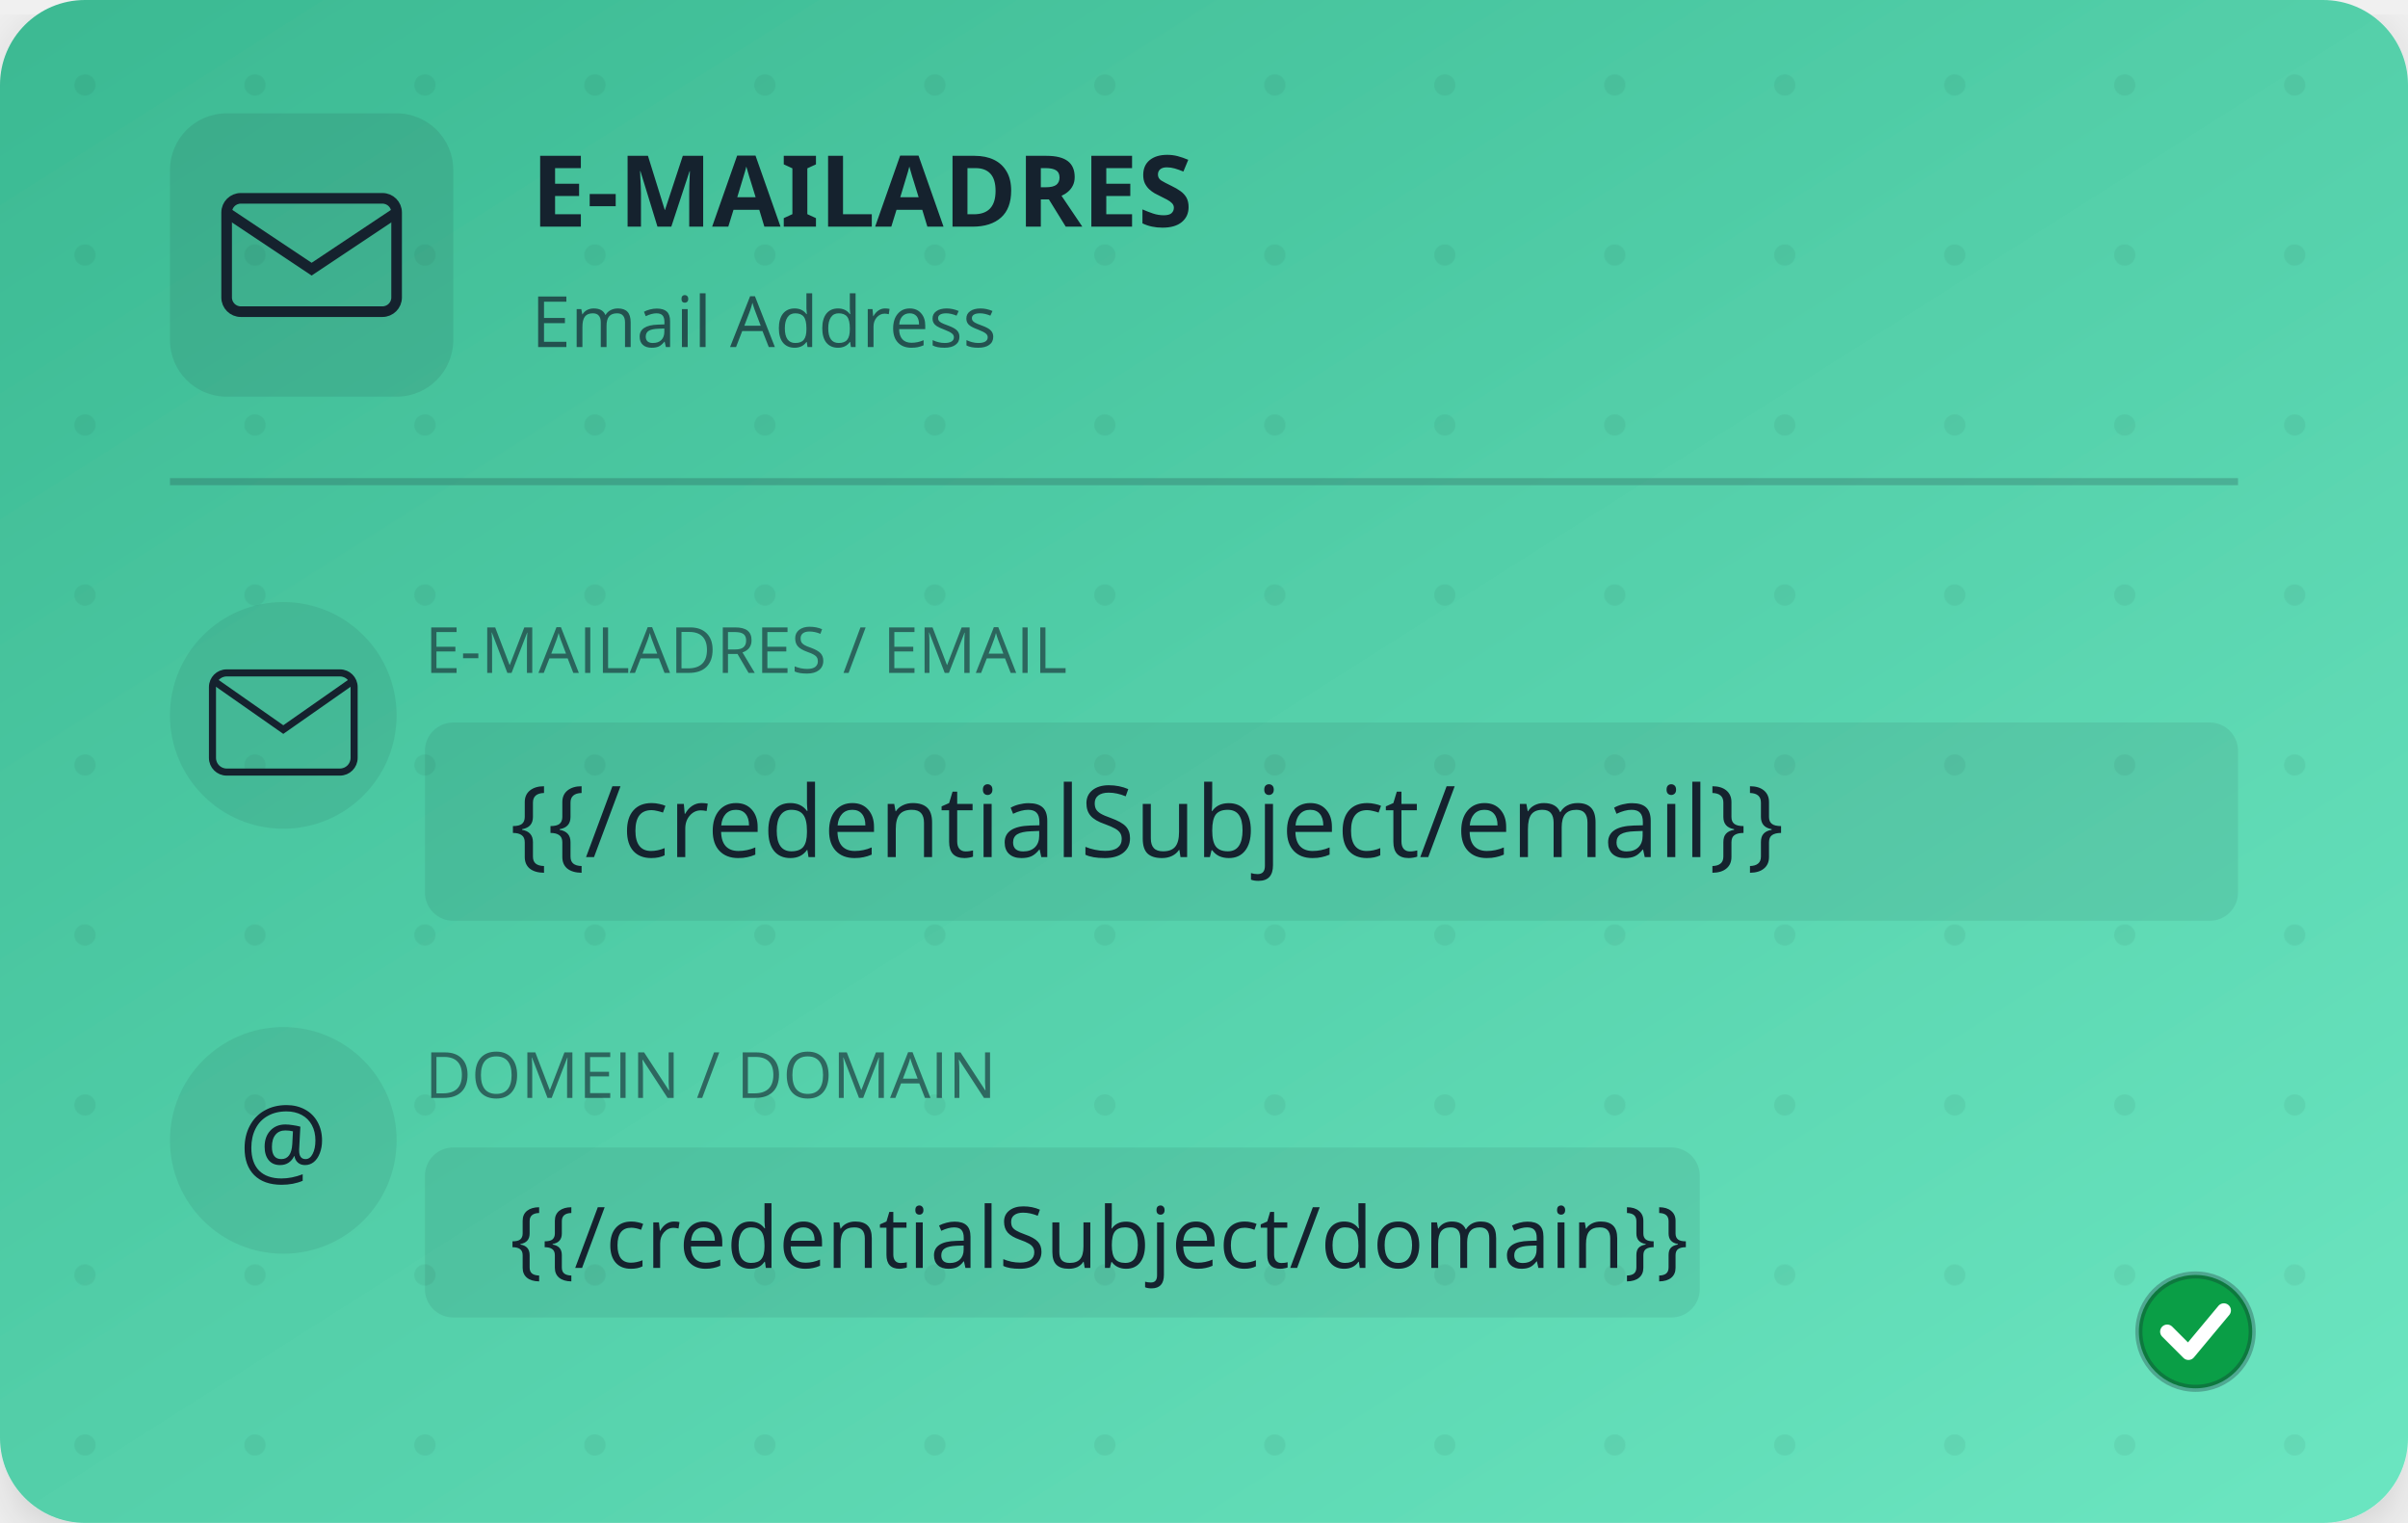
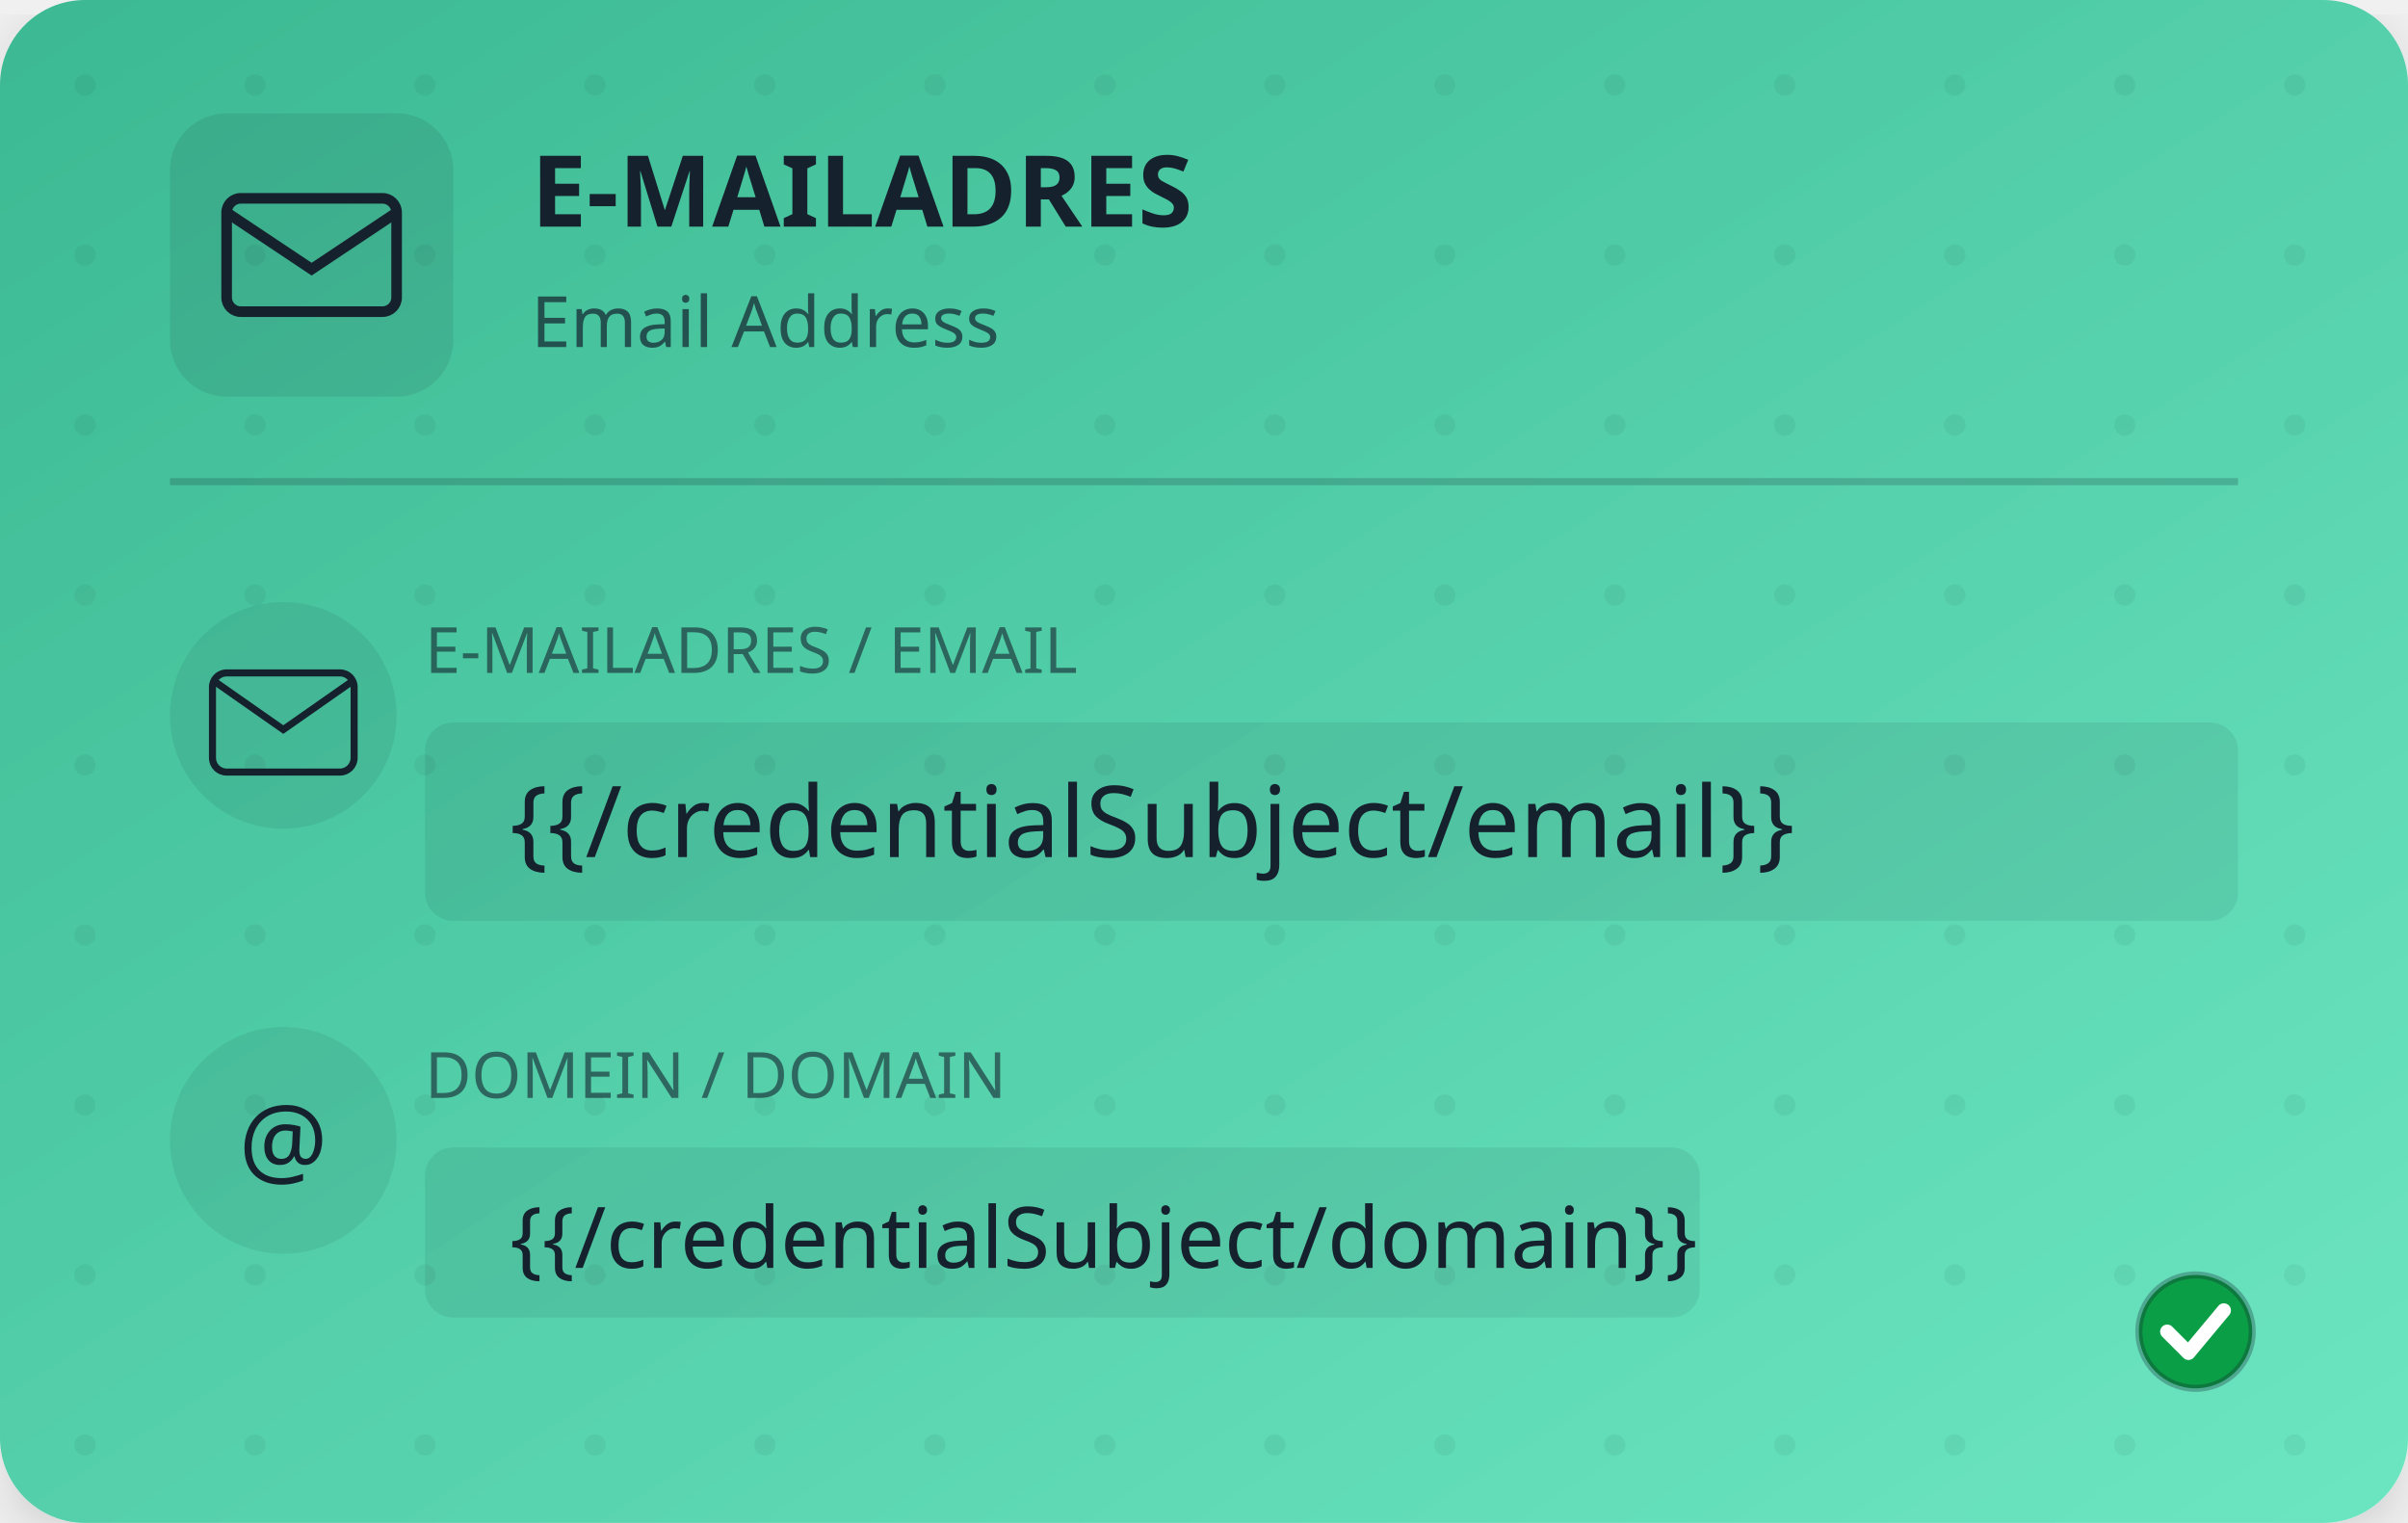
<svg xmlns="http://www.w3.org/2000/svg" viewBox="0 0 340 215" width="340" height="215">
  <defs>
    <linearGradient id="emailGradient" x1="0%" y1="0%" x2="100%" y2="100%">
      <stop offset="0%" style="stop-color:#3BB992;stop-opacity:1" />
      <stop offset="100%" style="stop-color:#6CE6C1;stop-opacity:1" />
    </linearGradient>
    <pattern id="emailPattern" patternUnits="userSpaceOnUse" width="24" height="24">
      <circle cx="12" cy="12" r="1.5" fill="rgba(21,34,46,0.06)" />
    </pattern>
    <filter id="cardShadowEmail" x="-5%" y="-5%" width="110%" height="115%">
      <feDropShadow dx="0" dy="2" stdDeviation="4" flood-color="#000" flood-opacity="0.15" />
    </filter>
  </defs>
  <rect x="0" y="0" width="340" height="215" rx="12" ry="12" fill="url(#emailGradient)" filter="url(#cardShadowEmail)" />
  <rect x="0" y="0" width="340" height="215" rx="12" ry="12" fill="url(#emailPattern)" />
  <g transform="translate(24, 16)">
    <rect width="40" height="40" rx="8" fill="rgba(21,34,46,0.1)" />
    <g transform="translate(8, 12)">
      <rect width="24" height="16" rx="2" fill="none" stroke="#15222E" stroke-width="1.5" />
      <path d="M0 2 L12 10 L24 2" fill="none" stroke="#15222E" stroke-width="1.5" />
    </g>
  </g>
-   <text x="75" y="32" font-family="Alexandria, sans-serif" font-size="14" font-weight="600" fill="#15222E">E-MAILADRES</text>
-   <text x="75" y="49" font-family="Open Sans, sans-serif" font-size="10" fill="rgba(21,34,46,0.7)">Email Address</text>
+   <text x="75" y="32" font-family="sans-serif" font-size="14" font-weight="600" fill="#15222E">E-MAILADRES</text>
+   <text x="75" y="49" font-family="sans-serif" font-size="10" fill="rgba(21,34,46,0.7)">Email Address</text>
  <line x1="24" y1="68" x2="316" y2="68" stroke="rgba(21,34,46,0.2)" stroke-width="1" />
  <g transform="translate(24, 85)">
    <circle cx="16" cy="16" r="16" fill="rgba(21,34,46,0.08)" />
    <rect x="6" y="10" width="20" height="14" rx="2" fill="none" stroke="#15222E" stroke-width="1" />
    <path d="M6 11 L16 18 L26 11" fill="none" stroke="#15222E" stroke-width="1" />
  </g>
-   <text x="60" y="95" font-family="Open Sans, sans-serif" font-size="9" fill="rgba(21,34,46,0.6)">E-MAILADRES / EMAIL</text>
+   <text x="60" y="95" font-family="sans-serif" font-size="9" fill="rgba(21,34,46,0.6)">E-MAILADRES / EMAIL</text>
  <rect x="60" y="102" width="256" height="28" rx="4" fill="rgba(21,34,46,0.08)" />
-   <text x="72" y="121" font-family="Open Sans, sans-serif" font-size="14" fill="#15222E">{{/credentialSubject/email}}</text>
+   <text x="72" y="121" font-family="sans-serif" font-size="14" fill="#15222E">{{/credentialSubject/email}}</text>
  <g transform="translate(24, 145)">
    <circle cx="16" cy="16" r="16" fill="rgba(21,34,46,0.08)" />
-     <text x="16" y="21" font-family="Open Sans, sans-serif" font-size="14" fill="#15222E" text-anchor="middle">@</text>
+     <text x="16" y="21" font-family="sans-serif" font-size="14" fill="#15222E" text-anchor="middle">@</text>
  </g>
-   <text x="60" y="155" font-family="Open Sans, sans-serif" font-size="9" fill="rgba(21,34,46,0.6)">DOMEIN / DOMAIN</text>
+   <text x="60" y="155" font-family="sans-serif" font-size="9" fill="rgba(21,34,46,0.6)">DOMEIN / DOMAIN</text>
  <rect x="60" y="162" width="180" height="24" rx="4" fill="rgba(21,34,46,0.08)" />
-   <text x="72" y="179" font-family="Open Sans, sans-serif" font-size="12" fill="#15222E">{{/credentialSubject/domain}}</text>
+   <text x="72" y="179" font-family="sans-serif" font-size="12" fill="#15222E">{{/credentialSubject/domain}}</text>
  <circle cx="310" cy="188" r="8" fill="rgba(0,151,58,0.9)" stroke="rgba(21,34,46,0.3)" stroke-width="1" />
  <path d="M306 188 L309 191 L314 185" stroke="white" stroke-width="2" fill="none" stroke-linecap="round" stroke-linejoin="round" />
</svg>
